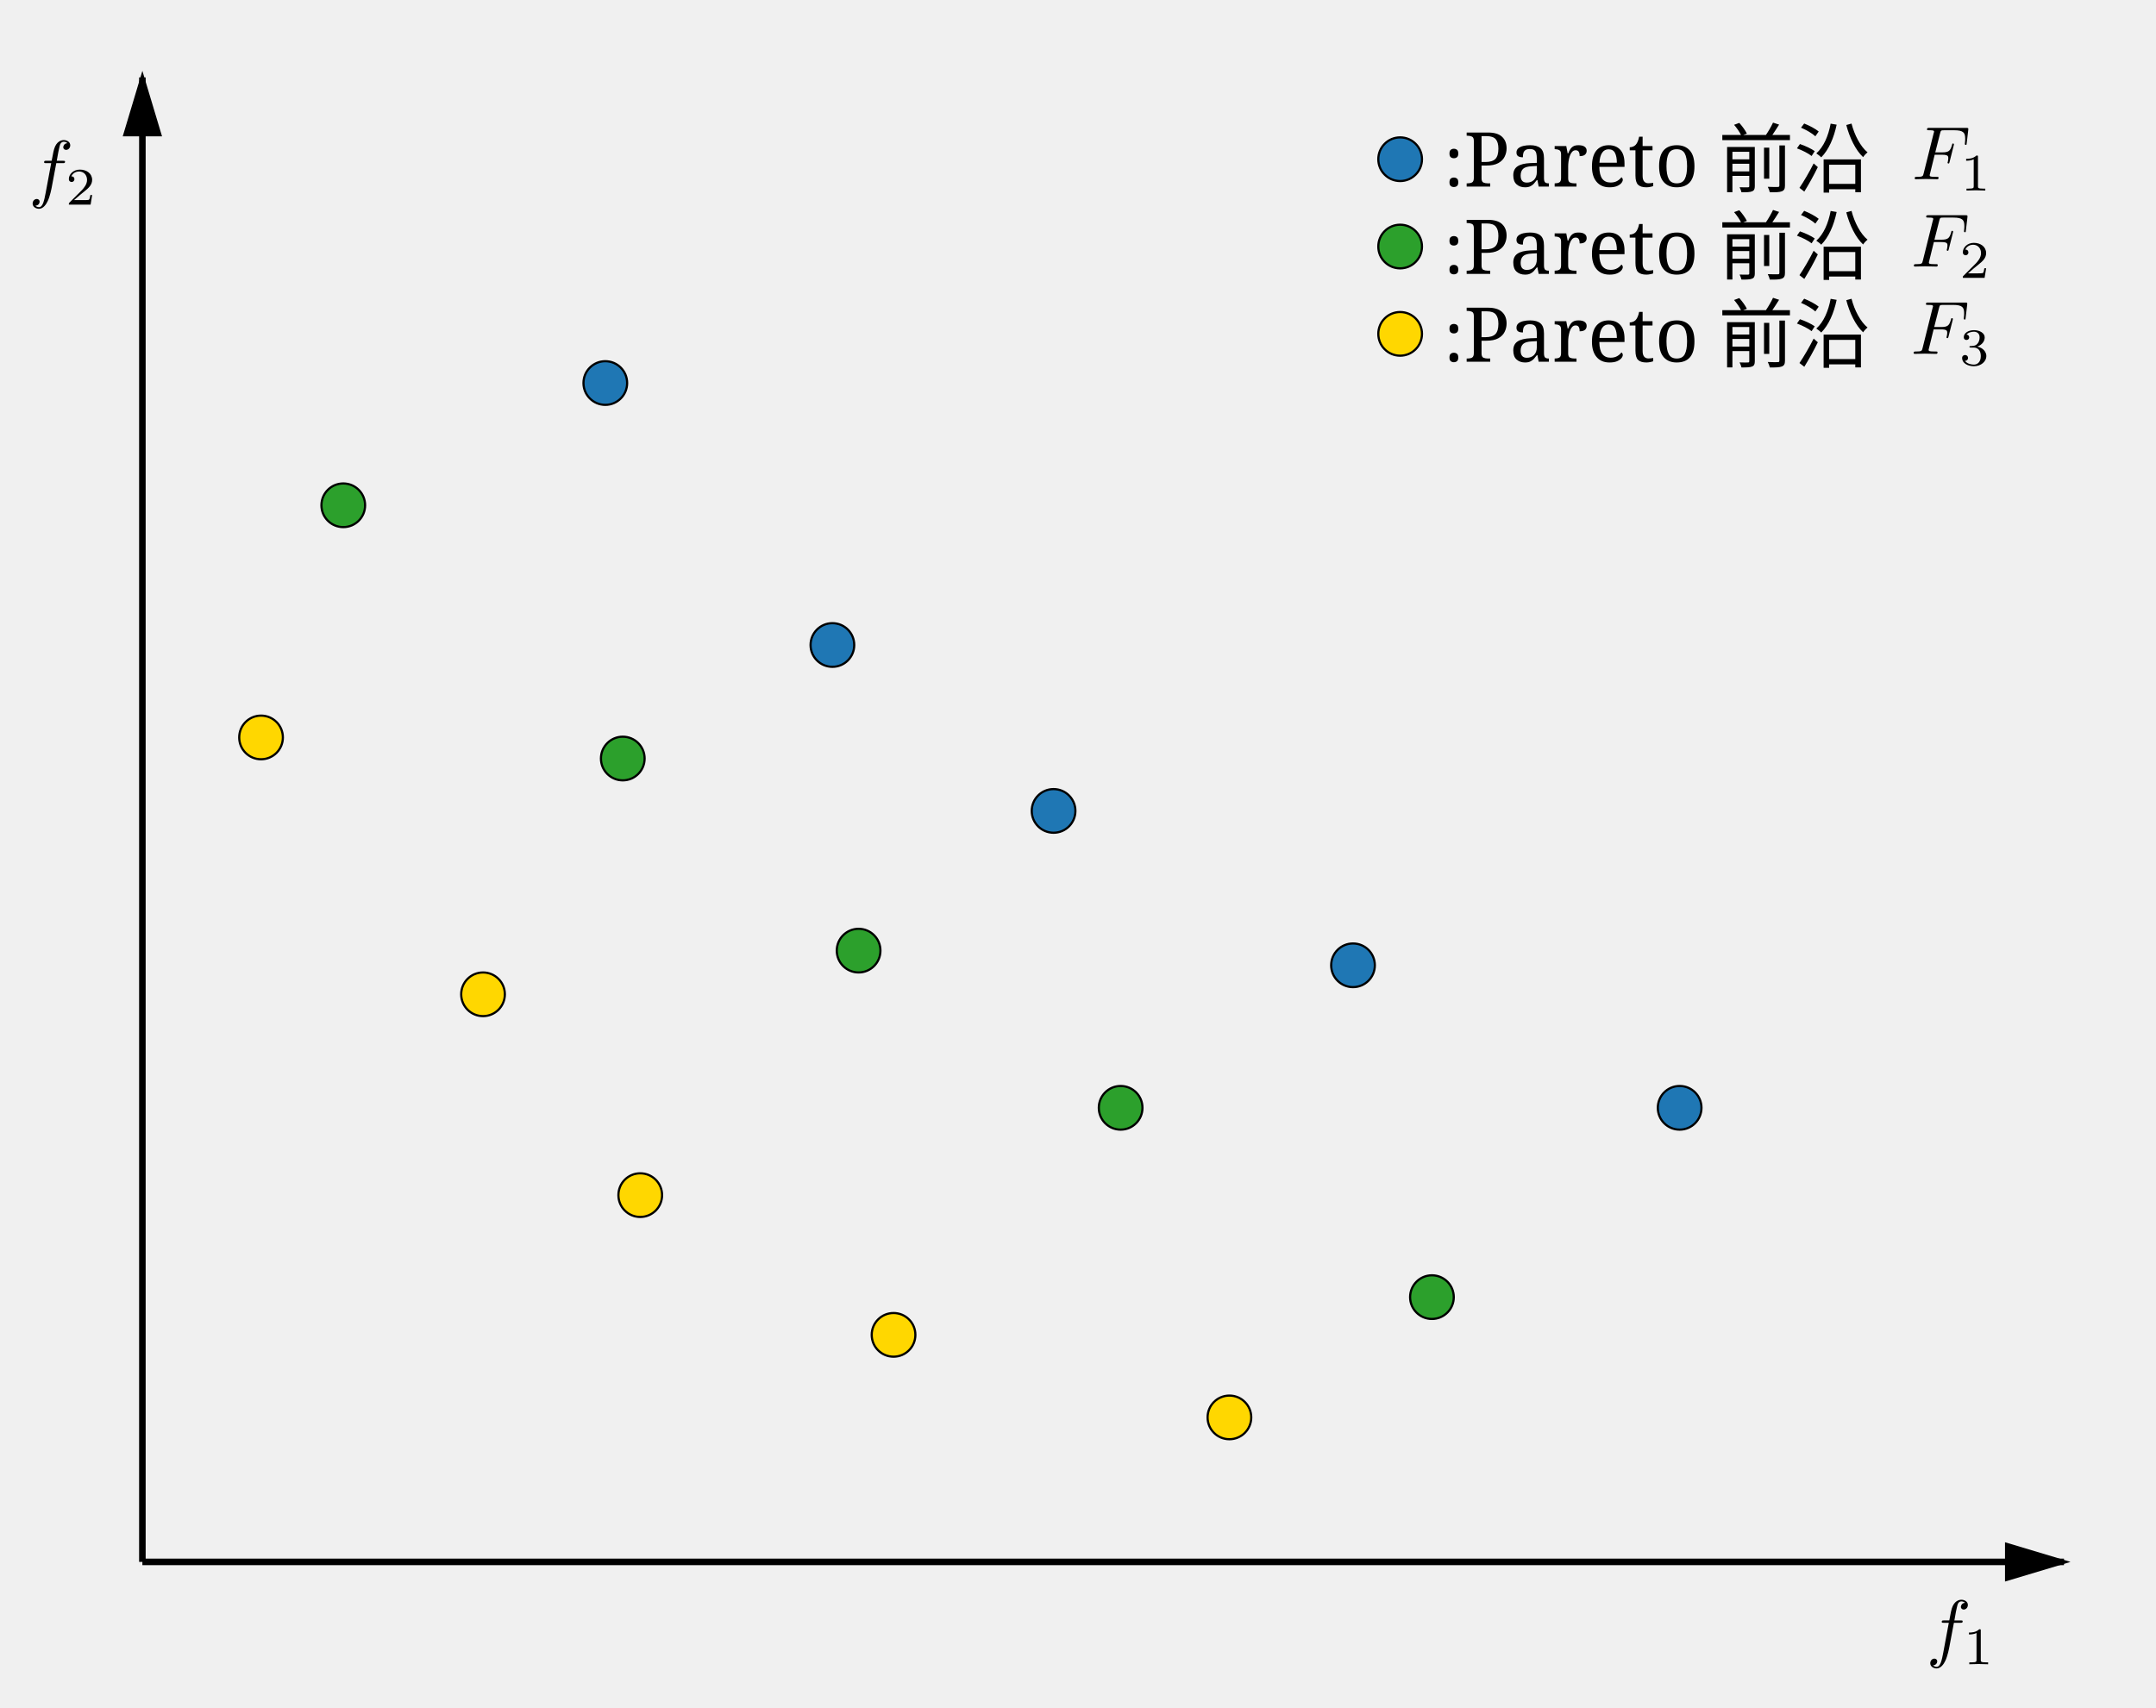
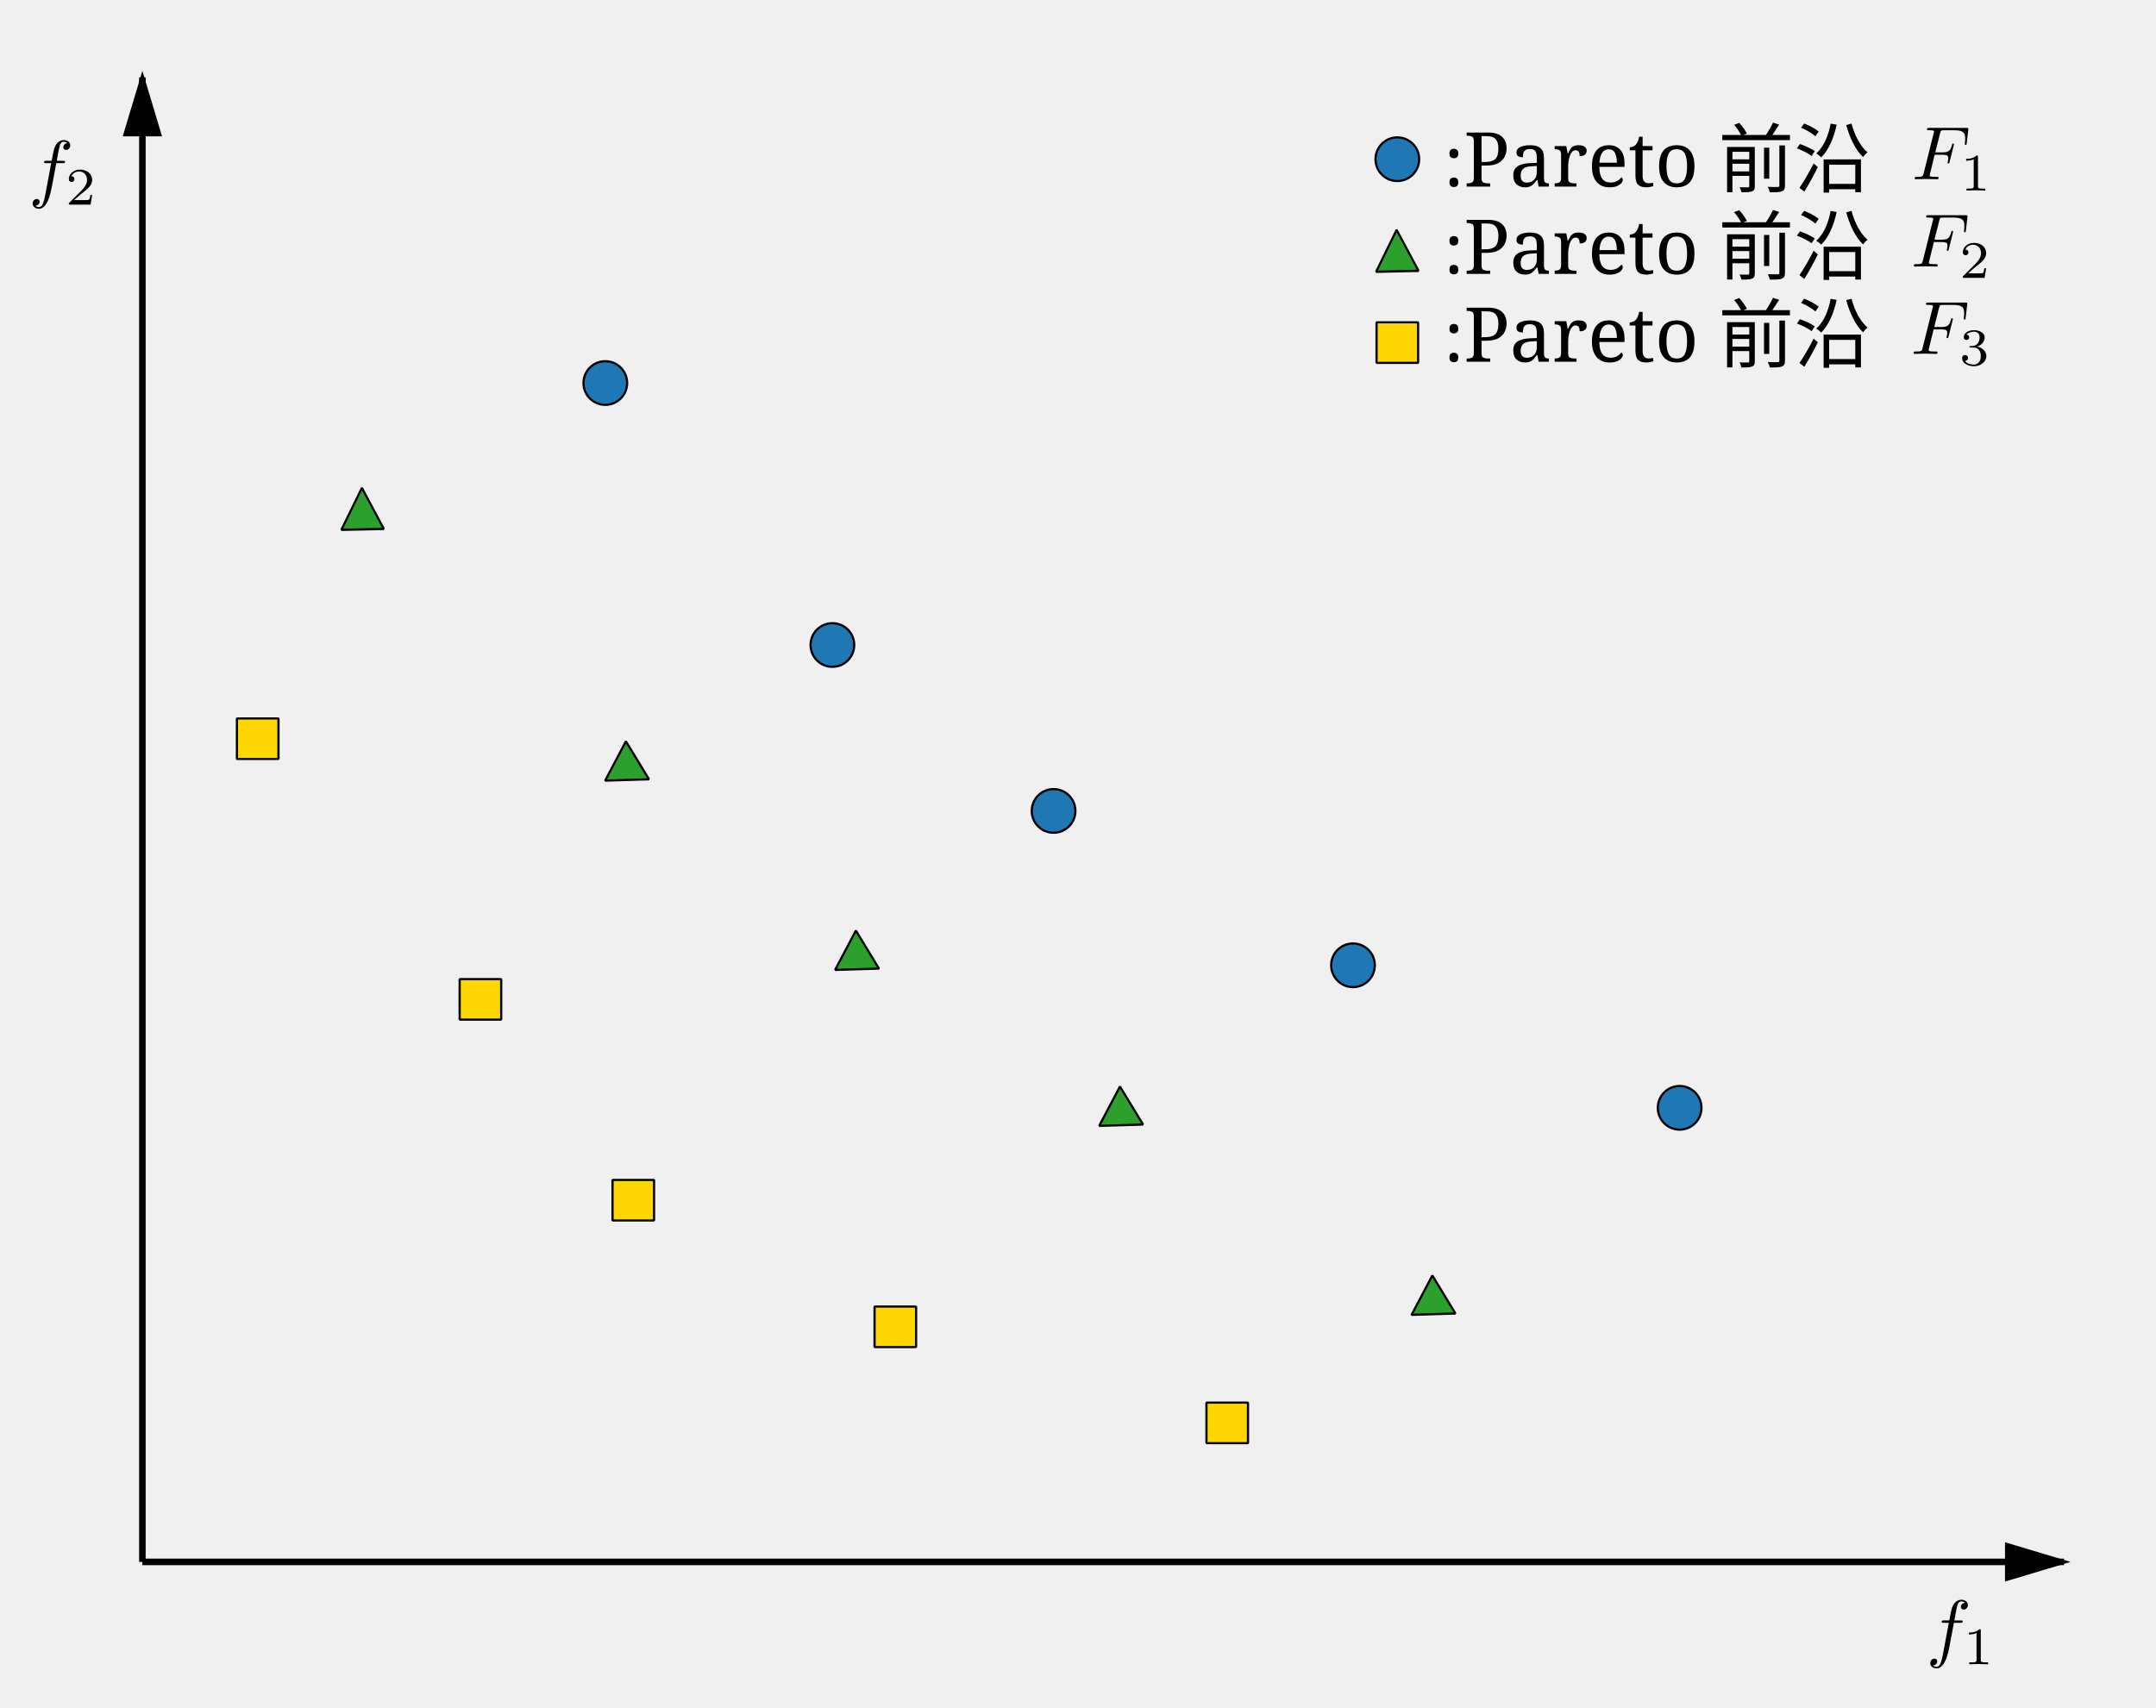
<svg xmlns="http://www.w3.org/2000/svg" width="493.678" height="391.116" version="1.1" id="svg22">
  <defs id="defs1">
    <rect x="268.116" y="-32.609" width="259.058" height="170.29" id="rect27" />
    <style id="style1">
      .axis-label { font-family: 'Times New Roman', serif; font-size: 14px; }
      .legend-text { font-family: 'SimSun', serif; font-size: 12px; }
      .title-text { font-family: 'SimSun', serif; font-size: 14px; }
    </style>
    <g id="g5349">
      <g id="g5118">
        <path d="m 3.656,-3.984 h 0.859 c 0.203,0 0.297,0 0.297,-0.203 0,-0.109 -0.094,-0.109 -0.266,-0.109 H 3.719 L 3.922,-5.438 c 0.047,-0.203 0.188,-0.906 0.25,-1.031 0.078,-0.188 0.25,-0.344 0.469,-0.344 0.031,0 0.297,0 0.484,0.188 -0.438,0.031 -0.547,0.391 -0.547,0.531 0,0.234 0.188,0.359 0.375,0.359 C 5.219,-5.734 5.5,-5.969 5.5,-6.344 c 0,-0.453 -0.453,-0.688 -0.859,-0.688 -0.344,0 -0.969,0.188 -1.266,1.172 -0.062,0.203 -0.094,0.312 -0.328,1.562 h -0.688 c -0.203,0 -0.312,0 -0.312,0.188 0,0.125 0.094,0.125 0.281,0.125 h 0.656 L 2.25,-0.047 c -0.188,0.969 -0.359,1.875 -0.875,1.875 -0.047,0 -0.281,0 -0.484,-0.188 C 1.359,1.609 1.453,1.25 1.453,1.109 1.453,0.875 1.266,0.75 1.078,0.75 0.812,0.75 0.531,0.984 0.531,1.359 c 0,0.438 0.438,0.688 0.844,0.688 0.547,0 0.953,-0.594 1.125,-0.969 0.328,-0.625 0.547,-1.828 0.562,-1.906 z m 0,0" id="path316" />
      </g>
      <g id="g8090">
        <path d="m 2.328,-4.438 c 0,-0.188 0,-0.188 -0.203,-0.188 -0.453,0.438 -1.078,0.438 -1.359,0.438 v 0.25 c 0.156,0 0.625,0 1,-0.188 v 3.547 c 0,0.234 0,0.328 -0.688,0.328 H 0.812 V 0 c 0.125,0 0.984,-0.031 1.234,-0.031 0.219,0 1.094,0.031 1.25,0.031 V -0.25 H 3.031 c -0.703,0 -0.703,-0.094 -0.703,-0.328 z m 0,0" id="path3796" />
      </g>
    </g>
    <g id="g1946">
      <g id="g4086">
        <path d="m 3.656,-3.984 h 0.859 c 0.203,0 0.297,0 0.297,-0.203 0,-0.109 -0.094,-0.109 -0.266,-0.109 H 3.719 L 3.922,-5.438 c 0.047,-0.203 0.188,-0.906 0.25,-1.031 0.078,-0.188 0.25,-0.344 0.469,-0.344 0.031,0 0.297,0 0.484,0.188 -0.438,0.031 -0.547,0.391 -0.547,0.531 0,0.234 0.188,0.359 0.375,0.359 C 5.219,-5.734 5.5,-5.969 5.5,-6.344 c 0,-0.453 -0.453,-0.688 -0.859,-0.688 -0.344,0 -0.969,0.188 -1.266,1.172 -0.062,0.203 -0.094,0.312 -0.328,1.562 h -0.688 c -0.203,0 -0.312,0 -0.312,0.188 0,0.125 0.094,0.125 0.281,0.125 h 0.656 L 2.25,-0.047 c -0.188,0.969 -0.359,1.875 -0.875,1.875 -0.047,0 -0.281,0 -0.484,-0.188 C 1.359,1.609 1.453,1.25 1.453,1.109 1.453,0.875 1.266,0.75 1.078,0.75 0.812,0.75 0.531,0.984 0.531,1.359 c 0,0.438 0.438,0.688 0.844,0.688 0.547,0 0.953,-0.594 1.125,-0.969 0.328,-0.625 0.547,-1.828 0.562,-1.906 z m 0,0" id="path5654" />
      </g>
      <g id="g2404">
        <path d="m 3.219,-1.578 h 2.141 c 0.094,0 0.25,0 0.25,-0.156 0,-0.188 -0.156,-0.188 -0.25,-0.188 H 3.219 V -4.062 c 0,-0.078 0,-0.25 -0.156,-0.25 -0.172,0 -0.172,0.156 -0.172,0.25 v 2.141 H 0.75 c -0.094,0 -0.266,0 -0.266,0.172 0,0.172 0.156,0.172 0.266,0.172 H 2.891 V 0.562 c 0,0.094 0,0.266 0.156,0.266 0.172,0 0.172,-0.172 0.172,-0.266 z m 0,0" id="path2926" />
      </g>
      <g id="g1314">
        <path d="m 2.328,-4.438 c 0,-0.188 0,-0.188 -0.203,-0.188 -0.453,0.438 -1.078,0.438 -1.359,0.438 v 0.25 c 0.156,0 0.625,0 1,-0.188 v 3.547 c 0,0.234 0,0.328 -0.688,0.328 H 0.812 V 0 c 0.125,0 0.984,-0.031 1.234,-0.031 0.219,0 1.094,0.031 1.25,0.031 V -0.25 H 3.031 c -0.703,0 -0.703,-0.094 -0.703,-0.328 z m 0,0" id="path1461" />
      </g>
    </g>
    <g id="g4939">
      <g id="g8195">
        <path d="m 3.656,-3.984 h 0.859 c 0.203,0 0.297,0 0.297,-0.203 0,-0.109 -0.094,-0.109 -0.266,-0.109 H 3.719 L 3.922,-5.438 c 0.047,-0.203 0.188,-0.906 0.25,-1.031 0.078,-0.188 0.25,-0.344 0.469,-0.344 0.031,0 0.297,0 0.484,0.188 -0.438,0.031 -0.547,0.391 -0.547,0.531 0,0.234 0.188,0.359 0.375,0.359 C 5.219,-5.734 5.5,-5.969 5.5,-6.344 c 0,-0.453 -0.453,-0.688 -0.859,-0.688 -0.344,0 -0.969,0.188 -1.266,1.172 -0.062,0.203 -0.094,0.312 -0.328,1.562 h -0.688 c -0.203,0 -0.312,0 -0.312,0.188 0,0.125 0.094,0.125 0.281,0.125 h 0.656 L 2.25,-0.047 c -0.188,0.969 -0.359,1.875 -0.875,1.875 -0.047,0 -0.281,0 -0.484,-0.188 C 1.359,1.609 1.453,1.25 1.453,1.109 1.453,0.875 1.266,0.75 1.078,0.75 0.812,0.75 0.531,0.984 0.531,1.359 c 0,0.438 0.438,0.688 0.844,0.688 0.547,0 0.953,-0.594 1.125,-0.969 0.328,-0.625 0.547,-1.828 0.562,-1.906 z m 0,0" id="path6556" />
      </g>
      <g id="g956">
        <path d="m 3.219,-1.578 h 2.141 c 0.094,0 0.25,0 0.25,-0.156 0,-0.188 -0.156,-0.188 -0.25,-0.188 H 3.219 V -4.062 c 0,-0.078 0,-0.25 -0.156,-0.25 -0.172,0 -0.172,0.156 -0.172,0.25 v 2.141 H 0.75 c -0.094,0 -0.266,0 -0.266,0.172 0,0.172 0.156,0.172 0.266,0.172 H 2.891 V 0.562 c 0,0.094 0,0.266 0.156,0.266 0.172,0 0.172,-0.172 0.172,-0.266 z m 0,0" id="path650" />
      </g>
      <g id="g4451">
        <path d="m 2.328,-4.438 c 0,-0.188 0,-0.188 -0.203,-0.188 -0.453,0.438 -1.078,0.438 -1.359,0.438 v 0.25 c 0.156,0 0.625,0 1,-0.188 v 3.547 c 0,0.234 0,0.328 -0.688,0.328 H 0.812 V 0 c 0.125,0 0.984,-0.031 1.234,-0.031 0.219,0 1.094,0.031 1.25,0.031 V -0.25 H 3.031 c -0.703,0 -0.703,-0.094 -0.703,-0.328 z m 0,0" id="path8834" />
      </g>
    </g>
    <g id="g7681">
      <g id="g421">
        <path d="m 3.656,-3.984 h 0.859 c 0.203,0 0.297,0 0.297,-0.203 0,-0.109 -0.094,-0.109 -0.266,-0.109 H 3.719 L 3.922,-5.438 c 0.047,-0.203 0.188,-0.906 0.25,-1.031 0.078,-0.188 0.25,-0.344 0.469,-0.344 0.031,0 0.297,0 0.484,0.188 -0.438,0.031 -0.547,0.391 -0.547,0.531 0,0.234 0.188,0.359 0.375,0.359 C 5.219,-5.734 5.5,-5.969 5.5,-6.344 c 0,-0.453 -0.453,-0.688 -0.859,-0.688 -0.344,0 -0.969,0.188 -1.266,1.172 -0.062,0.203 -0.094,0.312 -0.328,1.562 h -0.688 c -0.203,0 -0.312,0 -0.312,0.188 0,0.125 0.094,0.125 0.281,0.125 h 0.656 L 2.25,-0.047 c -0.188,0.969 -0.359,1.875 -0.875,1.875 -0.047,0 -0.281,0 -0.484,-0.188 C 1.359,1.609 1.453,1.25 1.453,1.109 1.453,0.875 1.266,0.75 1.078,0.75 0.812,0.75 0.531,0.984 0.531,1.359 c 0,0.438 0.438,0.688 0.844,0.688 0.547,0 0.953,-0.594 1.125,-0.969 0.328,-0.625 0.547,-1.828 0.562,-1.906 z m 0,0" id="path2340" />
      </g>
      <g id="g549">
        <path d="m 3.219,-1.578 h 2.141 c 0.094,0 0.25,0 0.25,-0.156 0,-0.188 -0.156,-0.188 -0.25,-0.188 H 3.219 V -4.062 c 0,-0.078 0,-0.25 -0.156,-0.25 -0.172,0 -0.172,0.156 -0.172,0.25 v 2.141 H 0.75 c -0.094,0 -0.266,0 -0.266,0.172 0,0.172 0.156,0.172 0.266,0.172 H 2.891 V 0.562 c 0,0.094 0,0.266 0.156,0.266 0.172,0 0.172,-0.172 0.172,-0.266 z m 0,0" id="path3195" />
      </g>
      <g id="g5040">
        <path d="M 3.516,-1.266 H 3.281 c -0.016,0.156 -0.094,0.562 -0.188,0.625 C 3.047,-0.594 2.516,-0.594 2.406,-0.594 H 1.125 c 0.734,-0.641 0.984,-0.844 1.391,-1.172 0.516,-0.406 1,-0.844 1,-1.5 0,-0.844 -0.734,-1.359 -1.625,-1.359 -0.859,0 -1.453,0.609 -1.453,1.25 0,0.344 0.297,0.391 0.375,0.391 0.156,0 0.359,-0.125 0.359,-0.375 0,-0.125 -0.047,-0.375 -0.406,-0.375 C 0.984,-4.219 1.453,-4.375 1.781,-4.375 c 0.703,0 1.062,0.547 1.062,1.109 0,0.609 -0.438,1.078 -0.656,1.328 L 0.516,-0.266 C 0.438,-0.203 0.438,-0.188 0.438,0 h 2.875 z m 0,0" id="path9405" />
      </g>
    </g>
    <g id="g1907">
      <g id="g5704">
        <path d="m 3.656,-3.984 h 0.859 c 0.203,0 0.297,0 0.297,-0.203 0,-0.109 -0.094,-0.109 -0.266,-0.109 H 3.719 L 3.922,-5.438 c 0.047,-0.203 0.188,-0.906 0.25,-1.031 0.078,-0.188 0.25,-0.344 0.469,-0.344 0.031,0 0.297,0 0.484,0.188 -0.438,0.031 -0.547,0.391 -0.547,0.531 0,0.234 0.188,0.359 0.375,0.359 C 5.219,-5.734 5.5,-5.969 5.5,-6.344 c 0,-0.453 -0.453,-0.688 -0.859,-0.688 -0.344,0 -0.969,0.188 -1.266,1.172 -0.062,0.203 -0.094,0.312 -0.328,1.562 h -0.688 c -0.203,0 -0.312,0 -0.312,0.188 0,0.125 0.094,0.125 0.281,0.125 h 0.656 L 2.25,-0.047 c -0.188,0.969 -0.359,1.875 -0.875,1.875 -0.047,0 -0.281,0 -0.484,-0.188 C 1.359,1.609 1.453,1.25 1.453,1.109 1.453,0.875 1.266,0.75 1.078,0.75 0.812,0.75 0.531,0.984 0.531,1.359 c 0,0.438 0.438,0.688 0.844,0.688 0.547,0 0.953,-0.594 1.125,-0.969 0.328,-0.625 0.547,-1.828 0.562,-1.906 z m 0,0" id="path2222" />
      </g>
      <g id="g8620">
        <path d="M 3.516,-1.266 H 3.281 c -0.016,0.156 -0.094,0.562 -0.188,0.625 C 3.047,-0.594 2.516,-0.594 2.406,-0.594 H 1.125 c 0.734,-0.641 0.984,-0.844 1.391,-1.172 0.516,-0.406 1,-0.844 1,-1.5 0,-0.844 -0.734,-1.359 -1.625,-1.359 -0.859,0 -1.453,0.609 -1.453,1.25 0,0.344 0.297,0.391 0.375,0.391 0.156,0 0.359,-0.125 0.359,-0.375 0,-0.125 -0.047,-0.375 -0.406,-0.375 C 0.984,-4.219 1.453,-4.375 1.781,-4.375 c 0.703,0 1.062,0.547 1.062,1.109 0,0.609 -0.438,1.078 -0.656,1.328 L 0.516,-0.266 C 0.438,-0.203 0.438,-0.188 0.438,0 h 2.875 z m 0,0" id="path7123" />
      </g>
    </g>
    <g id="g6053">
      <g id="g4349">
        <path d="m 3.656,-3.984 h 0.859 c 0.203,0 0.297,0 0.297,-0.203 0,-0.109 -0.094,-0.109 -0.266,-0.109 H 3.719 L 3.922,-5.438 c 0.047,-0.203 0.188,-0.906 0.25,-1.031 0.078,-0.188 0.25,-0.344 0.469,-0.344 0.031,0 0.297,0 0.484,0.188 -0.438,0.031 -0.547,0.391 -0.547,0.531 0,0.234 0.188,0.359 0.375,0.359 C 5.219,-5.734 5.5,-5.969 5.5,-6.344 c 0,-0.453 -0.453,-0.688 -0.859,-0.688 -0.344,0 -0.969,0.188 -1.266,1.172 -0.062,0.203 -0.094,0.312 -0.328,1.562 h -0.688 c -0.203,0 -0.312,0 -0.312,0.188 0,0.125 0.094,0.125 0.281,0.125 h 0.656 L 2.25,-0.047 c -0.188,0.969 -0.359,1.875 -0.875,1.875 -0.047,0 -0.281,0 -0.484,-0.188 C 1.359,1.609 1.453,1.25 1.453,1.109 1.453,0.875 1.266,0.75 1.078,0.75 0.812,0.75 0.531,0.984 0.531,1.359 c 0,0.438 0.438,0.688 0.844,0.688 0.547,0 0.953,-0.594 1.125,-0.969 0.328,-0.625 0.547,-1.828 0.562,-1.906 z m 0,0" id="path4828" />
      </g>
      <g id="g3407">
        <path d="m 2.328,-4.438 c 0,-0.188 0,-0.188 -0.203,-0.188 -0.453,0.438 -1.078,0.438 -1.359,0.438 v 0.25 c 0.156,0 0.625,0 1,-0.188 v 3.547 c 0,0.234 0,0.328 -0.688,0.328 H 0.812 V 0 c 0.125,0 0.984,-0.031 1.234,-0.031 0.219,0 1.094,0.031 1.25,0.031 V -0.25 H 3.031 c -0.703,0 -0.703,-0.094 -0.703,-0.328 z m 0,0" id="path4561" />
      </g>
    </g>
    <g id="g1024">
      <g id="g8391">
        <path d="m 3.656,-3.984 h 0.859 c 0.203,0 0.297,0 0.297,-0.203 0,-0.109 -0.094,-0.109 -0.266,-0.109 H 3.719 L 3.922,-5.438 c 0.047,-0.203 0.188,-0.906 0.25,-1.031 0.078,-0.188 0.25,-0.344 0.469,-0.344 0.031,0 0.297,0 0.484,0.188 -0.438,0.031 -0.547,0.391 -0.547,0.531 0,0.234 0.188,0.359 0.375,0.359 C 5.219,-5.734 5.5,-5.969 5.5,-6.344 c 0,-0.453 -0.453,-0.688 -0.859,-0.688 -0.344,0 -0.969,0.188 -1.266,1.172 -0.062,0.203 -0.094,0.312 -0.328,1.562 h -0.688 c -0.203,0 -0.312,0 -0.312,0.188 0,0.125 0.094,0.125 0.281,0.125 h 0.656 L 2.25,-0.047 c -0.188,0.969 -0.359,1.875 -0.875,1.875 -0.047,0 -0.281,0 -0.484,-0.188 C 1.359,1.609 1.453,1.25 1.453,1.109 1.453,0.875 1.266,0.75 1.078,0.75 0.812,0.75 0.531,0.984 0.531,1.359 c 0,0.438 0.438,0.688 0.844,0.688 0.547,0 0.953,-0.594 1.125,-0.969 0.328,-0.625 0.547,-1.828 0.562,-1.906 z m 0,0" id="path6027" />
      </g>
      <g id="g231">
        <path d="m 2.328,-4.438 c 0,-0.188 0,-0.188 -0.203,-0.188 -0.453,0.438 -1.078,0.438 -1.359,0.438 v 0.25 c 0.156,0 0.625,0 1,-0.188 v 3.547 c 0,0.234 0,0.328 -0.688,0.328 H 0.812 V 0 c 0.125,0 0.984,-0.031 1.234,-0.031 0.219,0 1.094,0.031 1.25,0.031 V -0.25 H 3.031 c -0.703,0 -0.703,-0.094 -0.703,-0.328 z m 0,0" id="path5197" />
      </g>
    </g>
    <g id="g8815">
      <g id="g3200">
        <path d="m 3.656,-3.984 h 0.859 c 0.203,0 0.297,0 0.297,-0.203 0,-0.109 -0.094,-0.109 -0.266,-0.109 H 3.719 L 3.922,-5.438 c 0.047,-0.203 0.188,-0.906 0.25,-1.031 0.078,-0.188 0.25,-0.344 0.469,-0.344 0.031,0 0.297,0 0.484,0.188 -0.438,0.031 -0.547,0.391 -0.547,0.531 0,0.234 0.188,0.359 0.375,0.359 C 5.219,-5.734 5.5,-5.969 5.5,-6.344 c 0,-0.453 -0.453,-0.688 -0.859,-0.688 -0.344,0 -0.969,0.188 -1.266,1.172 -0.062,0.203 -0.094,0.312 -0.328,1.562 h -0.688 c -0.203,0 -0.312,0 -0.312,0.188 0,0.125 0.094,0.125 0.281,0.125 h 0.656 L 2.25,-0.047 c -0.188,0.969 -0.359,1.875 -0.875,1.875 -0.047,0 -0.281,0 -0.484,-0.188 C 1.359,1.609 1.453,1.25 1.453,1.109 1.453,0.875 1.266,0.75 1.078,0.75 0.812,0.75 0.531,0.984 0.531,1.359 c 0,0.438 0.438,0.688 0.844,0.688 0.547,0 0.953,-0.594 1.125,-0.969 0.328,-0.625 0.547,-1.828 0.562,-1.906 z m 0,0" id="path7578" />
      </g>
      <g id="g4836">
        <path d="M 3.516,-1.266 H 3.281 c -0.016,0.156 -0.094,0.562 -0.188,0.625 C 3.047,-0.594 2.516,-0.594 2.406,-0.594 H 1.125 c 0.734,-0.641 0.984,-0.844 1.391,-1.172 0.516,-0.406 1,-0.844 1,-1.5 0,-0.844 -0.734,-1.359 -1.625,-1.359 -0.859,0 -1.453,0.609 -1.453,1.25 0,0.344 0.297,0.391 0.375,0.391 0.156,0 0.359,-0.125 0.359,-0.375 0,-0.125 -0.047,-0.375 -0.406,-0.375 C 0.984,-4.219 1.453,-4.375 1.781,-4.375 c 0.703,0 1.062,0.547 1.062,1.109 0,0.609 -0.438,1.078 -0.656,1.328 L 0.516,-0.266 C 0.438,-0.203 0.438,-0.188 0.438,0 h 2.875 z m 0,0" id="path7132" />
      </g>
    </g>
    <g id="g4441">
      <g id="g2843">
        <path d="m 3.016,-3.234 h 0.969 c 0.75,0 0.828,0.156 0.828,0.438 0,0.078 0,0.188 -0.062,0.5 C 4.719,-2.25 4.719,-2.219 4.719,-2.188 c 0,0.078 0.062,0.109 0.109,0.109 0.109,0 0.109,-0.031 0.156,-0.203 L 5.531,-4.453 C 5.562,-4.562 5.562,-4.578 5.562,-4.609 5.562,-4.625 5.547,-4.719 5.438,-4.719 5.344,-4.719 5.328,-4.672 5.297,-4.5 5.078,-3.734 4.859,-3.547 4,-3.547 H 3.094 l 0.641,-2.531 C 3.828,-6.438 3.844,-6.469 4.281,-6.469 h 1.312 c 1.219,0 1.453,0.328 1.453,1.094 0,0.234 0,0.266 -0.031,0.547 C 7,-4.703 7,-4.688 7,-4.656 c 0,0.047 0.031,0.125 0.125,0.125 0.109,0 0.109,-0.062 0.125,-0.25 L 7.453,-6.516 C 7.484,-6.781 7.438,-6.781 7.188,-6.781 H 2.297 c -0.188,0 -0.297,0 -0.297,0.203 0,0.109 0.094,0.109 0.281,0.109 0.375,0 0.656,0 0.656,0.172 0,0.047 0,0.062 -0.062,0.25 L 1.562,-0.781 c -0.094,0.391 -0.109,0.469 -0.906,0.469 -0.172,0 -0.281,0 -0.281,0.188 C 0.375,0 0.5,0 0.531,0 0.812,0 1.562,-0.031 1.844,-0.031 2.172,-0.031 3,0 3.328,0 3.422,0 3.531,0 3.531,-0.188 3.531,-0.266 3.484,-0.297 3.484,-0.297 3.453,-0.312 3.422,-0.312 3.203,-0.312 c -0.219,0 -0.266,0 -0.516,-0.016 -0.297,-0.031 -0.328,-0.078 -0.328,-0.203 0,-0.016 0,-0.078 0.047,-0.219 z m 0,0" id="path3509" />
      </g>
      <g id="g7172">
        <path d="m 2.328,-4.438 c 0,-0.188 0,-0.188 -0.203,-0.188 -0.453,0.438 -1.078,0.438 -1.359,0.438 v 0.25 c 0.156,0 0.625,0 1,-0.188 v 3.547 c 0,0.234 0,0.328 -0.688,0.328 H 0.812 V 0 c 0.125,0 0.984,-0.031 1.234,-0.031 0.219,0 1.094,0.031 1.25,0.031 V -0.25 H 3.031 c -0.703,0 -0.703,-0.094 -0.703,-0.328 z m 0,0" id="path4599" />
      </g>
    </g>
    <g id="g4524">
      <g id="g1724">
        <path d="m 3.016,-3.234 h 0.969 c 0.75,0 0.828,0.156 0.828,0.438 0,0.078 0,0.188 -0.062,0.5 C 4.719,-2.25 4.719,-2.219 4.719,-2.188 c 0,0.078 0.062,0.109 0.109,0.109 0.109,0 0.109,-0.031 0.156,-0.203 L 5.531,-4.453 C 5.562,-4.562 5.562,-4.578 5.562,-4.609 5.562,-4.625 5.547,-4.719 5.438,-4.719 5.344,-4.719 5.328,-4.672 5.297,-4.5 5.078,-3.734 4.859,-3.547 4,-3.547 H 3.094 l 0.641,-2.531 C 3.828,-6.438 3.844,-6.469 4.281,-6.469 h 1.312 c 1.219,0 1.453,0.328 1.453,1.094 0,0.234 0,0.266 -0.031,0.547 C 7,-4.703 7,-4.688 7,-4.656 c 0,0.047 0.031,0.125 0.125,0.125 0.109,0 0.109,-0.062 0.125,-0.25 L 7.453,-6.516 C 7.484,-6.781 7.438,-6.781 7.188,-6.781 H 2.297 c -0.188,0 -0.297,0 -0.297,0.203 0,0.109 0.094,0.109 0.281,0.109 0.375,0 0.656,0 0.656,0.172 0,0.047 0,0.062 -0.062,0.25 L 1.562,-0.781 c -0.094,0.391 -0.109,0.469 -0.906,0.469 -0.172,0 -0.281,0 -0.281,0.188 C 0.375,0 0.5,0 0.531,0 0.812,0 1.562,-0.031 1.844,-0.031 2.172,-0.031 3,0 3.328,0 3.422,0 3.531,0 3.531,-0.188 3.531,-0.266 3.484,-0.297 3.484,-0.297 3.453,-0.312 3.422,-0.312 3.203,-0.312 c -0.219,0 -0.266,0 -0.516,-0.016 -0.297,-0.031 -0.328,-0.078 -0.328,-0.203 0,-0.016 0,-0.078 0.047,-0.219 z m 0,0" id="path4147" />
      </g>
      <g id="g7036">
        <path d="M 3.516,-1.266 H 3.281 c -0.016,0.156 -0.094,0.562 -0.188,0.625 C 3.047,-0.594 2.516,-0.594 2.406,-0.594 H 1.125 c 0.734,-0.641 0.984,-0.844 1.391,-1.172 0.516,-0.406 1,-0.844 1,-1.5 0,-0.844 -0.734,-1.359 -1.625,-1.359 -0.859,0 -1.453,0.609 -1.453,1.25 0,0.344 0.297,0.391 0.375,0.391 0.156,0 0.359,-0.125 0.359,-0.375 0,-0.125 -0.047,-0.375 -0.406,-0.375 C 0.984,-4.219 1.453,-4.375 1.781,-4.375 c 0.703,0 1.062,0.547 1.062,1.109 0,0.609 -0.438,1.078 -0.656,1.328 L 0.516,-0.266 C 0.438,-0.203 0.438,-0.188 0.438,0 h 2.875 z m 0,0" id="path1195" />
      </g>
    </g>
    <g id="g3006">
      <g id="g88">
        <path d="m 3.016,-3.234 h 0.969 c 0.75,0 0.828,0.156 0.828,0.438 0,0.078 0,0.188 -0.062,0.5 C 4.719,-2.25 4.719,-2.219 4.719,-2.188 c 0,0.078 0.062,0.109 0.109,0.109 0.109,0 0.109,-0.031 0.156,-0.203 L 5.531,-4.453 C 5.562,-4.562 5.562,-4.578 5.562,-4.609 5.562,-4.625 5.547,-4.719 5.438,-4.719 5.344,-4.719 5.328,-4.672 5.297,-4.5 5.078,-3.734 4.859,-3.547 4,-3.547 H 3.094 l 0.641,-2.531 C 3.828,-6.438 3.844,-6.469 4.281,-6.469 h 1.312 c 1.219,0 1.453,0.328 1.453,1.094 0,0.234 0,0.266 -0.031,0.547 C 7,-4.703 7,-4.688 7,-4.656 c 0,0.047 0.031,0.125 0.125,0.125 0.109,0 0.109,-0.062 0.125,-0.25 L 7.453,-6.516 C 7.484,-6.781 7.438,-6.781 7.188,-6.781 H 2.297 c -0.188,0 -0.297,0 -0.297,0.203 0,0.109 0.094,0.109 0.281,0.109 0.375,0 0.656,0 0.656,0.172 0,0.047 0,0.062 -0.062,0.25 L 1.562,-0.781 c -0.094,0.391 -0.109,0.469 -0.906,0.469 -0.172,0 -0.281,0 -0.281,0.188 C 0.375,0 0.5,0 0.531,0 0.812,0 1.562,-0.031 1.844,-0.031 2.172,-0.031 3,0 3.328,0 3.422,0 3.531,0 3.531,-0.188 3.531,-0.266 3.484,-0.297 3.484,-0.297 3.453,-0.312 3.422,-0.312 3.203,-0.312 c -0.219,0 -0.266,0 -0.516,-0.016 -0.297,-0.031 -0.328,-0.078 -0.328,-0.203 0,-0.016 0,-0.078 0.047,-0.219 z m 0,0" id="path131" />
      </g>
      <g id="g776">
        <path d="m 1.906,-2.328 c 0.547,0 0.938,0.375 0.938,1.125 0,0.859 -0.516,1.125 -0.906,1.125 -0.281,0 -0.906,-0.078 -1.188,-0.5 0.328,0 0.406,-0.234 0.406,-0.391 0,-0.219 -0.172,-0.375 -0.391,-0.375 -0.188,0 -0.391,0.125 -0.391,0.406 0,0.656 0.719,1.078 1.562,1.078 0.969,0 1.641,-0.656 1.641,-1.344 0,-0.547 -0.438,-1.094 -1.203,-1.25 0.719,-0.266 0.984,-0.781 0.984,-1.219 0,-0.547 -0.625,-0.953 -1.406,-0.953 -0.766,0 -1.359,0.375 -1.359,0.938 0,0.234 0.156,0.359 0.359,0.359 0.219,0 0.359,-0.156 0.359,-0.344 0,-0.203 -0.141,-0.359 -0.359,-0.375 0.25,-0.297 0.719,-0.375 0.984,-0.375 0.312,0 0.75,0.156 0.75,0.75 0,0.297 -0.094,0.625 -0.281,0.828 -0.219,0.266 -0.422,0.281 -0.766,0.312 -0.172,0.016 -0.188,0.016 -0.219,0.016 -0.016,0 -0.078,0.016 -0.078,0.094 0,0.094 0.062,0.094 0.188,0.094 z m 0,0" id="path124" />
      </g>
    </g>
  </defs>
  <line x1="32.603" y1="357.727" x2="472.603" y2="357.727" stroke="#000000" stroke-width="1.5" marker-end="url(#arrowhead)" id="line1" />
  <line x1="32.603" y1="357.727" x2="32.603" y2="17.727" stroke="#000000" stroke-width="1.5" marker-end="url(#arrowhead)" id="line2" />
  <defs id="defs2">
    <marker id="arrowhead" markerWidth="10" markerHeight="10" refX="9" refY="3" orient="auto">
      <polygon points="0,0 10,3 0,6 " fill="#000000" id="polygon2" />
    </marker>
  </defs>
  <circle cx="138.603" cy="87.727" r="5" fill="#1f77b4" stroke="#000000" stroke-width="0.5" id="circle3" />
  <circle cx="241.245" cy="185.727" r="5" fill="#1f77b4" stroke="#000000" stroke-width="0.5" id="circle4" />
  <circle cx="309.81" cy="221.086" r="5" fill="#1f77b4" stroke="#000000" stroke-width="0.5" id="circle5" />
  <circle cx="190.603" cy="147.727" r="5" fill="#1f77b4" stroke="#000000" stroke-width="0.5" id="circle6" />
  <circle cx="384.603" cy="253.727" r="5" fill="#1f77b4" stroke="#000000" stroke-width="0.5" id="circle7" />
-   <circle cx="78.603" cy="115.727" r="5" fill="#2ca02c" stroke="#000000" stroke-width="0.5" id="circle8" />
-   <circle cx="142.603" cy="173.727" r="5" fill="#2ca02c" stroke="#000000" stroke-width="0.5" id="circle9" />
-   <circle cx="196.603" cy="217.727" r="5" fill="#2ca02c" stroke="#000000" stroke-width="0.5" id="circle10" />
-   <circle cx="256.603" cy="253.727" r="5" fill="#2ca02c" stroke="#000000" stroke-width="0.5" id="circle11" />
-   <circle cx="327.884" cy="297.087" r="5" fill="#2ca02c" stroke="#000000" stroke-width="0.5" id="circle12" />
-   <circle cx="59.774" cy="168.898" r="5" fill="#ffd700" stroke="#000000" stroke-width="0.5" id="circle14" />
-   <circle cx="110.603" cy="227.727" r="5" fill="#ffd700" stroke="#000000" stroke-width="0.5" id="circle15" />
-   <circle cx="146.603" cy="273.727" r="5" fill="#ffd700" stroke="#000000" stroke-width="0.5" id="circle16" />
-   <circle cx="204.603" cy="305.727" r="5" fill="#ffd700" stroke="#000000" stroke-width="0.5" id="circle17" />
-   <circle cx="281.509" cy="324.633" r="5" fill="#ffd700" stroke="#000000" stroke-width="0.5" id="circle18" />
-   <circle cx="320.603" cy="36.464" r="5" fill="#1f77b4" stroke="#000000" stroke-width="0.5" id="circle19" />
+   <path style="fill:#2ca02c;fill-opacity:1;stroke:#000000;stroke-width:0.432;stroke-miterlimit:0;stroke-dasharray:none" id="path1-4-1" d="m 172.554,30.344 -5.673,-6.688 8.629,-1.569 z" transform="matrix(0.7143994,-0.9121344,0.8961872,0.7277201,111.2694,392.8657)" />
+   <path style="fill:#2ca02c;fill-opacity:1;stroke:#000000;stroke-width:0.432;stroke-miterlimit:0;stroke-dasharray:none" id="path1-4-2" d="m 172.554,30.344 -5.673,-6.688 8.629,-1.569 z" transform="matrix(0.7143994,-0.9121344,0.8961872,0.7277201,182.7984,436.1483)" />
+   <circle cx="319.957" cy="36.464" r="5" fill="#1f77b4" stroke="#000000" stroke-width="0.5" id="circle19" />
  <text x="330.603" y="42.727" class="legend-text" id="text19" style="font-size:16px">:<tspan style="font-size:17.333px" id="tspan1">Pareto 前沿</tspan>
  </text>
-   <circle cx="320.603" cy="56.464" r="5" fill="#2ca02c" stroke="#000000" stroke-width="0.5" id="circle20" />
  <text x="330.603" y="62.727" class="legend-text" id="text20" style="font-size:16px">:<tspan style="font-size:17.333px" id="tspan2">Pareto 前沿</tspan>
  </text>
-   <circle cx="320.603" cy="76.464" r="5" fill="#ffd700" stroke="#000000" stroke-width="0.5" id="circle21" />
  <text x="330.603" y="82.85" class="legend-text" id="text21" style="font-size:16px">:<tspan style="font-size:17.333px" id="tspan3">Pareto 前沿</tspan>
  </text>
-   <text xml:space="preserve" id="text27" style="fill:#ffffff;text-orientation:auto;-inkscape-font-specification:'Times New Roman, Normal';font-family:'Times New Roman';line-height:1.25;stroke-width:1.1;stroke:#89d2f7;font-size:16px;writing-mode:vertical-lr;direction:ltr;stroke-dasharray:none;white-space:pre;shape-inside:url(#rect27)" />
+   <text xml:space="preserve" id="text27" style="font-size:16px;line-height:1.25;font-family:'Times New Roman';-inkscape-font-specification:'Times New Roman, Normal';writing-mode:vertical-lr;direction:ltr;white-space:pre;shape-inside:url(#rect27);display:inline;fill:#ffffff;stroke:#89d2f7;stroke-width:1.1;stroke-dasharray:none" />
  <g transform="translate(441.9872,366.3953)" id="g6">
    <g fill="#000000" fill-opacity="1" id="g3-1-1" transform="matrix(1.73333,0,0,1.73333,-160.258,-129.882)">
      <g id="use2-1-1" transform="translate(91.925,81.963)">
        <path d="m 3.656,-3.984 h 0.859 c 0.203,0 0.297,0 0.297,-0.203 0,-0.109 -0.094,-0.109 -0.266,-0.109 H 3.719 L 3.922,-5.438 c 0.047,-0.203 0.188,-0.906 0.25,-1.031 0.078,-0.188 0.25,-0.344 0.469,-0.344 0.031,0 0.297,0 0.484,0.188 -0.438,0.031 -0.547,0.391 -0.547,0.531 0,0.234 0.188,0.359 0.375,0.359 C 5.219,-5.734 5.5,-5.969 5.5,-6.344 c 0,-0.453 -0.453,-0.688 -0.859,-0.688 -0.344,0 -0.969,0.188 -1.266,1.172 -0.062,0.203 -0.094,0.312 -0.328,1.562 h -0.688 c -0.203,0 -0.312,0 -0.312,0.188 0,0.125 0.094,0.125 0.281,0.125 h 0.656 L 2.25,-0.047 c -0.188,0.969 -0.359,1.875 -0.875,1.875 -0.047,0 -0.281,0 -0.484,-0.188 C 1.359,1.609 1.453,1.25 1.453,1.109 1.453,0.875 1.266,0.75 1.078,0.75 0.812,0.75 0.531,0.984 0.531,1.359 c 0,0.438 0.438,0.688 0.844,0.688 0.547,0 0.953,-0.594 1.125,-0.969 0.328,-0.625 0.547,-1.828 0.562,-1.906 z m 0,0" id="path4-1-1" />
      </g>
    </g>
    <g fill="#000000" fill-opacity="1" id="g4-1-1" transform="matrix(1.73333,0,0,1.73333,-160.258,-129.882)">
      <g id="use3-1-1" transform="translate(96.803,83.457)">
        <path d="m 2.328,-4.438 c 0,-0.188 0,-0.188 -0.203,-0.188 -0.453,0.438 -1.078,0.438 -1.359,0.438 v 0.25 c 0.156,0 0.625,0 1,-0.188 v 3.547 c 0,0.234 0,0.328 -0.688,0.328 H 0.812 V 0 c 0.125,0 0.984,-0.031 1.234,-0.031 0.219,0 1.094,0.031 1.25,0.031 V -0.25 H 3.031 c -0.703,0 -0.703,-0.094 -0.703,-0.328 z m 0,0" id="path5-1-1" />
      </g>
    </g>
  </g>
  <g transform="translate(7.472696,32.08373)" id="g7">
    <g fill="#000000" fill-opacity="1" id="g3-1-1-1" transform="matrix(1.73333,0,0,1.73333,-160.258,-129.882)">
      <g id="use2-1-1-1" transform="translate(91.925,81.963)">
        <path d="m 3.656,-3.984 h 0.859 c 0.203,0 0.297,0 0.297,-0.203 0,-0.109 -0.094,-0.109 -0.266,-0.109 H 3.719 L 3.922,-5.438 c 0.047,-0.203 0.188,-0.906 0.25,-1.031 0.078,-0.188 0.25,-0.344 0.469,-0.344 0.031,0 0.297,0 0.484,0.188 -0.438,0.031 -0.547,0.391 -0.547,0.531 0,0.234 0.188,0.359 0.375,0.359 C 5.219,-5.734 5.5,-5.969 5.5,-6.344 c 0,-0.453 -0.453,-0.688 -0.859,-0.688 -0.344,0 -0.969,0.188 -1.266,1.172 -0.062,0.203 -0.094,0.312 -0.328,1.562 h -0.688 c -0.203,0 -0.312,0 -0.312,0.188 0,0.125 0.094,0.125 0.281,0.125 h 0.656 L 2.25,-0.047 c -0.188,0.969 -0.359,1.875 -0.875,1.875 -0.047,0 -0.281,0 -0.484,-0.188 C 1.359,1.609 1.453,1.25 1.453,1.109 1.453,0.875 1.266,0.75 1.078,0.75 0.812,0.75 0.531,0.984 0.531,1.359 c 0,0.438 0.438,0.688 0.844,0.688 0.547,0 0.953,-0.594 1.125,-0.969 0.328,-0.625 0.547,-1.828 0.562,-1.906 z m 0,0" id="path4-1-1-1" />
      </g>
    </g>
    <g fill="#000000" fill-opacity="1" id="g4-1-1-1" transform="matrix(1.73333,0,0,1.73333,-160.258,-129.882)">
      <g id="use3-1-1-1" transform="translate(96.803,83.457)">
        <path d="M 3.516,-1.266 H 3.281 c -0.016,0.156 -0.094,0.562 -0.188,0.625 C 3.047,-0.594 2.516,-0.594 2.406,-0.594 H 1.125 c 0.734,-0.641 0.984,-0.844 1.391,-1.172 0.516,-0.406 1,-0.844 1,-1.5 0,-0.844 -0.734,-1.359 -1.625,-1.359 -0.859,0 -1.453,0.609 -1.453,1.25 0,0.344 0.297,0.391 0.375,0.391 0.156,0 0.359,-0.125 0.359,-0.375 0,-0.125 -0.047,-0.375 -0.406,-0.375 C 0.984,-4.219 1.453,-4.375 1.781,-4.375 c 0.703,0 1.062,0.547 1.062,1.109 0,0.609 -0.438,1.078 -0.656,1.328 L 0.516,-0.266 C 0.438,-0.203 0.438,-0.188 0.438,0 h 2.875 z m 0,0" id="path5-1-1-1" />
      </g>
    </g>
  </g>
  <g transform="translate(438.423,29.29265)" id="g8">
    <g fill="#000000" fill-opacity="1" id="g3" transform="matrix(1.73333,0,0,1.73333,-159.987,-130.315)">
      <g id="use2" transform="translate(91.925,81.963)">
        <path d="m 3.016,-3.234 h 0.969 c 0.75,0 0.828,0.156 0.828,0.438 0,0.078 0,0.188 -0.062,0.5 C 4.719,-2.25 4.719,-2.219 4.719,-2.188 c 0,0.078 0.062,0.109 0.109,0.109 0.109,0 0.109,-0.031 0.156,-0.203 L 5.531,-4.453 C 5.562,-4.562 5.562,-4.578 5.562,-4.609 5.562,-4.625 5.547,-4.719 5.438,-4.719 5.344,-4.719 5.328,-4.672 5.297,-4.5 5.078,-3.734 4.859,-3.547 4,-3.547 H 3.094 l 0.641,-2.531 C 3.828,-6.438 3.844,-6.469 4.281,-6.469 h 1.312 c 1.219,0 1.453,0.328 1.453,1.094 0,0.234 0,0.266 -0.031,0.547 C 7,-4.703 7,-4.688 7,-4.656 c 0,0.047 0.031,0.125 0.125,0.125 0.109,0 0.109,-0.062 0.125,-0.25 L 7.453,-6.516 C 7.484,-6.781 7.438,-6.781 7.188,-6.781 H 2.297 c -0.188,0 -0.297,0 -0.297,0.203 0,0.109 0.094,0.109 0.281,0.109 0.375,0 0.656,0 0.656,0.172 0,0.047 0,0.062 -0.062,0.25 L 1.562,-0.781 c -0.094,0.391 -0.109,0.469 -0.906,0.469 -0.172,0 -0.281,0 -0.281,0.188 C 0.375,0 0.5,0 0.531,0 0.812,0 1.562,-0.031 1.844,-0.031 2.172,-0.031 3,0 3.328,0 3.422,0 3.531,0 3.531,-0.188 3.531,-0.266 3.484,-0.297 3.484,-0.297 3.453,-0.312 3.422,-0.312 3.203,-0.312 c -0.219,0 -0.266,0 -0.516,-0.016 -0.297,-0.031 -0.328,-0.078 -0.328,-0.203 0,-0.016 0,-0.078 0.047,-0.219 z m 0,0" id="path4" />
      </g>
    </g>
    <g fill="#000000" fill-opacity="1" id="g4" transform="matrix(1.73333,0,0,1.73333,-159.987,-130.315)">
      <g id="use3" transform="translate(98.332,83.457)">
        <path d="m 2.328,-4.438 c 0,-0.188 0,-0.188 -0.203,-0.188 -0.453,0.438 -1.078,0.438 -1.359,0.438 v 0.25 c 0.156,0 0.625,0 1,-0.188 v 3.547 c 0,0.234 0,0.328 -0.688,0.328 H 0.812 V 0 c 0.125,0 0.984,-0.031 1.234,-0.031 0.219,0 1.094,0.031 1.25,0.031 V -0.25 H 3.031 c -0.703,0 -0.703,-0.094 -0.703,-0.328 z m 0,0" id="path5" />
      </g>
    </g>
  </g>
  <g transform="translate(438.2334,49.29265)" id="g9">
    <g fill="#000000" fill-opacity="1" id="g3-1" transform="matrix(1.73333,0,0,1.73333,-159.987,-130.315)">
      <g id="use2-1" transform="translate(91.925,81.963)">
        <path d="m 3.016,-3.234 h 0.969 c 0.75,0 0.828,0.156 0.828,0.438 0,0.078 0,0.188 -0.062,0.5 C 4.719,-2.25 4.719,-2.219 4.719,-2.188 c 0,0.078 0.062,0.109 0.109,0.109 0.109,0 0.109,-0.031 0.156,-0.203 L 5.531,-4.453 C 5.562,-4.562 5.562,-4.578 5.562,-4.609 5.562,-4.625 5.547,-4.719 5.438,-4.719 5.344,-4.719 5.328,-4.672 5.297,-4.5 5.078,-3.734 4.859,-3.547 4,-3.547 H 3.094 l 0.641,-2.531 C 3.828,-6.438 3.844,-6.469 4.281,-6.469 h 1.312 c 1.219,0 1.453,0.328 1.453,1.094 0,0.234 0,0.266 -0.031,0.547 C 7,-4.703 7,-4.688 7,-4.656 c 0,0.047 0.031,0.125 0.125,0.125 0.109,0 0.109,-0.062 0.125,-0.25 L 7.453,-6.516 C 7.484,-6.781 7.438,-6.781 7.188,-6.781 H 2.297 c -0.188,0 -0.297,0 -0.297,0.203 0,0.109 0.094,0.109 0.281,0.109 0.375,0 0.656,0 0.656,0.172 0,0.047 0,0.062 -0.062,0.25 L 1.562,-0.781 c -0.094,0.391 -0.109,0.469 -0.906,0.469 -0.172,0 -0.281,0 -0.281,0.188 C 0.375,0 0.5,0 0.531,0 0.812,0 1.562,-0.031 1.844,-0.031 2.172,-0.031 3,0 3.328,0 3.422,0 3.531,0 3.531,-0.188 3.531,-0.266 3.484,-0.297 3.484,-0.297 3.453,-0.312 3.422,-0.312 3.203,-0.312 c -0.219,0 -0.266,0 -0.516,-0.016 -0.297,-0.031 -0.328,-0.078 -0.328,-0.203 0,-0.016 0,-0.078 0.047,-0.219 z m 0,0" id="path4-1" />
      </g>
    </g>
    <g fill="#000000" fill-opacity="1" id="g4-1" transform="matrix(1.73333,0,0,1.73333,-159.987,-130.315)">
      <g id="use3-1" transform="translate(98.332,83.457)">
        <path d="M 3.516,-1.266 H 3.281 c -0.016,0.156 -0.094,0.562 -0.188,0.625 C 3.047,-0.594 2.516,-0.594 2.406,-0.594 H 1.125 c 0.734,-0.641 0.984,-0.844 1.391,-1.172 0.516,-0.406 1,-0.844 1,-1.5 0,-0.844 -0.734,-1.359 -1.625,-1.359 -0.859,0 -1.453,0.609 -1.453,1.25 0,0.344 0.297,0.391 0.375,0.391 0.156,0 0.359,-0.125 0.359,-0.375 0,-0.125 -0.047,-0.375 -0.406,-0.375 C 0.984,-4.219 1.453,-4.375 1.781,-4.375 c 0.703,0 1.062,0.547 1.062,1.109 0,0.609 -0.438,1.078 -0.656,1.328 L 0.516,-0.266 C 0.438,-0.203 0.438,-0.188 0.438,0 h 2.875 z m 0,0" id="path5-1" />
      </g>
    </g>
  </g>
  <g transform="translate(253.3966,152.8156)" id="g10">
    <g fill="#000000" fill-opacity="1" id="g3-1-1-1-1" transform="matrix(1.73333,0,0,1.73333,24.79561,-213.8367)">
      <g id="use2-1-1-1-1" transform="translate(91.925,81.963)">
        <path d="m 3.016,-3.234 h 0.969 c 0.75,0 0.828,0.156 0.828,0.438 0,0.078 0,0.188 -0.062,0.5 C 4.719,-2.25 4.719,-2.219 4.719,-2.188 c 0,0.078 0.062,0.109 0.109,0.109 0.109,0 0.109,-0.031 0.156,-0.203 L 5.531,-4.453 C 5.562,-4.562 5.562,-4.578 5.562,-4.609 5.562,-4.625 5.547,-4.719 5.438,-4.719 5.344,-4.719 5.328,-4.672 5.297,-4.5 5.078,-3.734 4.859,-3.547 4,-3.547 H 3.094 l 0.641,-2.531 C 3.828,-6.438 3.844,-6.469 4.281,-6.469 h 1.312 c 1.219,0 1.453,0.328 1.453,1.094 0,0.234 0,0.266 -0.031,0.547 C 7,-4.703 7,-4.688 7,-4.656 c 0,0.047 0.031,0.125 0.125,0.125 0.109,0 0.109,-0.062 0.125,-0.25 L 7.453,-6.516 C 7.484,-6.781 7.438,-6.781 7.188,-6.781 H 2.297 c -0.188,0 -0.297,0 -0.297,0.203 0,0.109 0.094,0.109 0.281,0.109 0.375,0 0.656,0 0.656,0.172 0,0.047 0,0.062 -0.062,0.25 L 1.562,-0.781 c -0.094,0.391 -0.109,0.469 -0.906,0.469 -0.172,0 -0.281,0 -0.281,0.188 C 0.375,0 0.5,0 0.531,0 0.812,0 1.562,-0.031 1.844,-0.031 2.172,-0.031 3,0 3.328,0 3.422,0 3.531,0 3.531,-0.188 3.531,-0.266 3.484,-0.297 3.484,-0.297 3.453,-0.312 3.422,-0.312 3.203,-0.312 c -0.219,0 -0.266,0 -0.516,-0.016 -0.297,-0.031 -0.328,-0.078 -0.328,-0.203 0,-0.016 0,-0.078 0.047,-0.219 z m 0,0" id="path4-1-1-1-1" />
      </g>
    </g>
    <g fill="#000000" fill-opacity="1" id="g4-1-1-1-1" transform="matrix(1.73333,0,0,1.73333,24.79561,-213.8367)">
      <g id="use3-1-1-1-1" transform="translate(98.332,83.457)">
        <path d="m 1.906,-2.328 c 0.547,0 0.938,0.375 0.938,1.125 0,0.859 -0.516,1.125 -0.906,1.125 -0.281,0 -0.906,-0.078 -1.188,-0.5 0.328,0 0.406,-0.234 0.406,-0.391 0,-0.219 -0.172,-0.375 -0.391,-0.375 -0.188,0 -0.391,0.125 -0.391,0.406 0,0.656 0.719,1.078 1.562,1.078 0.969,0 1.641,-0.656 1.641,-1.344 0,-0.547 -0.438,-1.094 -1.203,-1.25 0.719,-0.266 0.984,-0.781 0.984,-1.219 0,-0.547 -0.625,-0.953 -1.406,-0.953 -0.766,0 -1.359,0.375 -1.359,0.938 0,0.234 0.156,0.359 0.359,0.359 0.219,0 0.359,-0.156 0.359,-0.344 0,-0.203 -0.141,-0.359 -0.359,-0.375 0.25,-0.297 0.719,-0.375 0.984,-0.375 0.312,0 0.75,0.156 0.75,0.75 0,0.297 -0.094,0.625 -0.281,0.828 -0.219,0.266 -0.422,0.281 -0.766,0.312 -0.172,0.016 -0.188,0.016 -0.219,0.016 -0.016,0 -0.078,0.016 -0.078,0.094 0,0.094 0.062,0.094 0.188,0.094 z m 0,0" id="path5-1-1-1-1" />
      </g>
    </g>
  </g>
+   <path style="fill:#2ca02c;fill-opacity:1;stroke:#000000;stroke-width:0.425;stroke-miterlimit:0;stroke-dasharray:none" id="path1" d="m 172.554,30.344 -5.673,-6.688 8.629,-1.569 z" transform="matrix(0.7016085,-0.9686054,0.8595801,0.7905973,-59.25498,264.2856)" />
+   <path style="fill:#2ca02c;fill-opacity:1;stroke:#000000;stroke-width:0.432;stroke-miterlimit:0;stroke-dasharray:none" id="path1-4" d="m 172.554,30.344 -5.673,-6.688 8.629,-1.569 z" transform="matrix(0.7143994,-0.9121344,0.8961872,0.7277201,-1.858552,313.7948)" />
+   <path style="fill:#2ca02c;fill-opacity:1;stroke:#000000;stroke-width:0.432;stroke-miterlimit:0;stroke-dasharray:none" id="path1-4-5" d="m 172.554,30.344 -5.673,-6.688 8.629,-1.569 z" transform="matrix(0.7143994,-0.9121344,0.8961872,0.7277201,50.79837,357.1483)" />
+   <path style="fill:#2ca02c;fill-opacity:1;stroke:#000000;stroke-width:0.425;stroke-miterlimit:0;stroke-dasharray:none" id="path1-1" d="m 172.554,30.344 -5.673,-6.688 8.629,-1.569 z" transform="matrix(0.7016085,-0.9686054,0.8595801,0.7905973,177.6734,205.1815)" />
+   <path style="fill:#ffd700;fill-opacity:1;stroke:#000000;stroke-width:0.578;stroke-miterlimit:0;stroke-dasharray:none" id="path2" d="m 303.895,120.924 -10.87,0 0,-10.87 10.87,0 z" transform="matrix(0.875,0,0,0.8541667,58.80485,-20.18229)" />
+   <path style="fill:#ffd700;fill-opacity:1;stroke:#000000;stroke-width:0.578;stroke-miterlimit:0;stroke-dasharray:none" id="path2-3" d="m 303.895,120.924 -10.87,0 0,-10.87 10.87,0 z" transform="matrix(0.875,0,0,0.8541667,-202.1442,70.5466)" />
+   <path style="fill:#ffd700;fill-opacity:1;stroke:#000000;stroke-width:0.578;stroke-miterlimit:0;stroke-dasharray:none" id="path2-3-1" d="m 303.895,120.924 -10.87,0 0,-10.87 10.87,0 z" transform="matrix(0.875,0,0,0.8541667,-151.1442,130.2423)" />
+   <path style="fill:#ffd700;fill-opacity:1;stroke:#000000;stroke-width:0.578;stroke-miterlimit:0;stroke-dasharray:none" id="path2-3-5" d="m 303.895,120.924 -10.87,0 0,-10.87 10.87,0 z" transform="matrix(0.875,0,0,0.8541667,-116.1442,176.2423)" />
+   <path style="fill:#ffd700;fill-opacity:1;stroke:#000000;stroke-width:0.578;stroke-miterlimit:0;stroke-dasharray:none" id="path2-3-18" d="m 303.895,120.924 -10.87,0 0,-10.87 10.87,0 z" transform="matrix(0.875,0,0,0.8541667,-56.14416,205.2423)" />
+   <path style="fill:#ffd700;fill-opacity:1;stroke:#000000;stroke-width:0.578;stroke-miterlimit:0;stroke-dasharray:none" id="path2-3-7" d="m 303.895,120.924 -10.87,0 0,-10.87 10.87,0 z" transform="matrix(0.875,0,0,0.8541667,19.85584,227.2423)" />
</svg>
